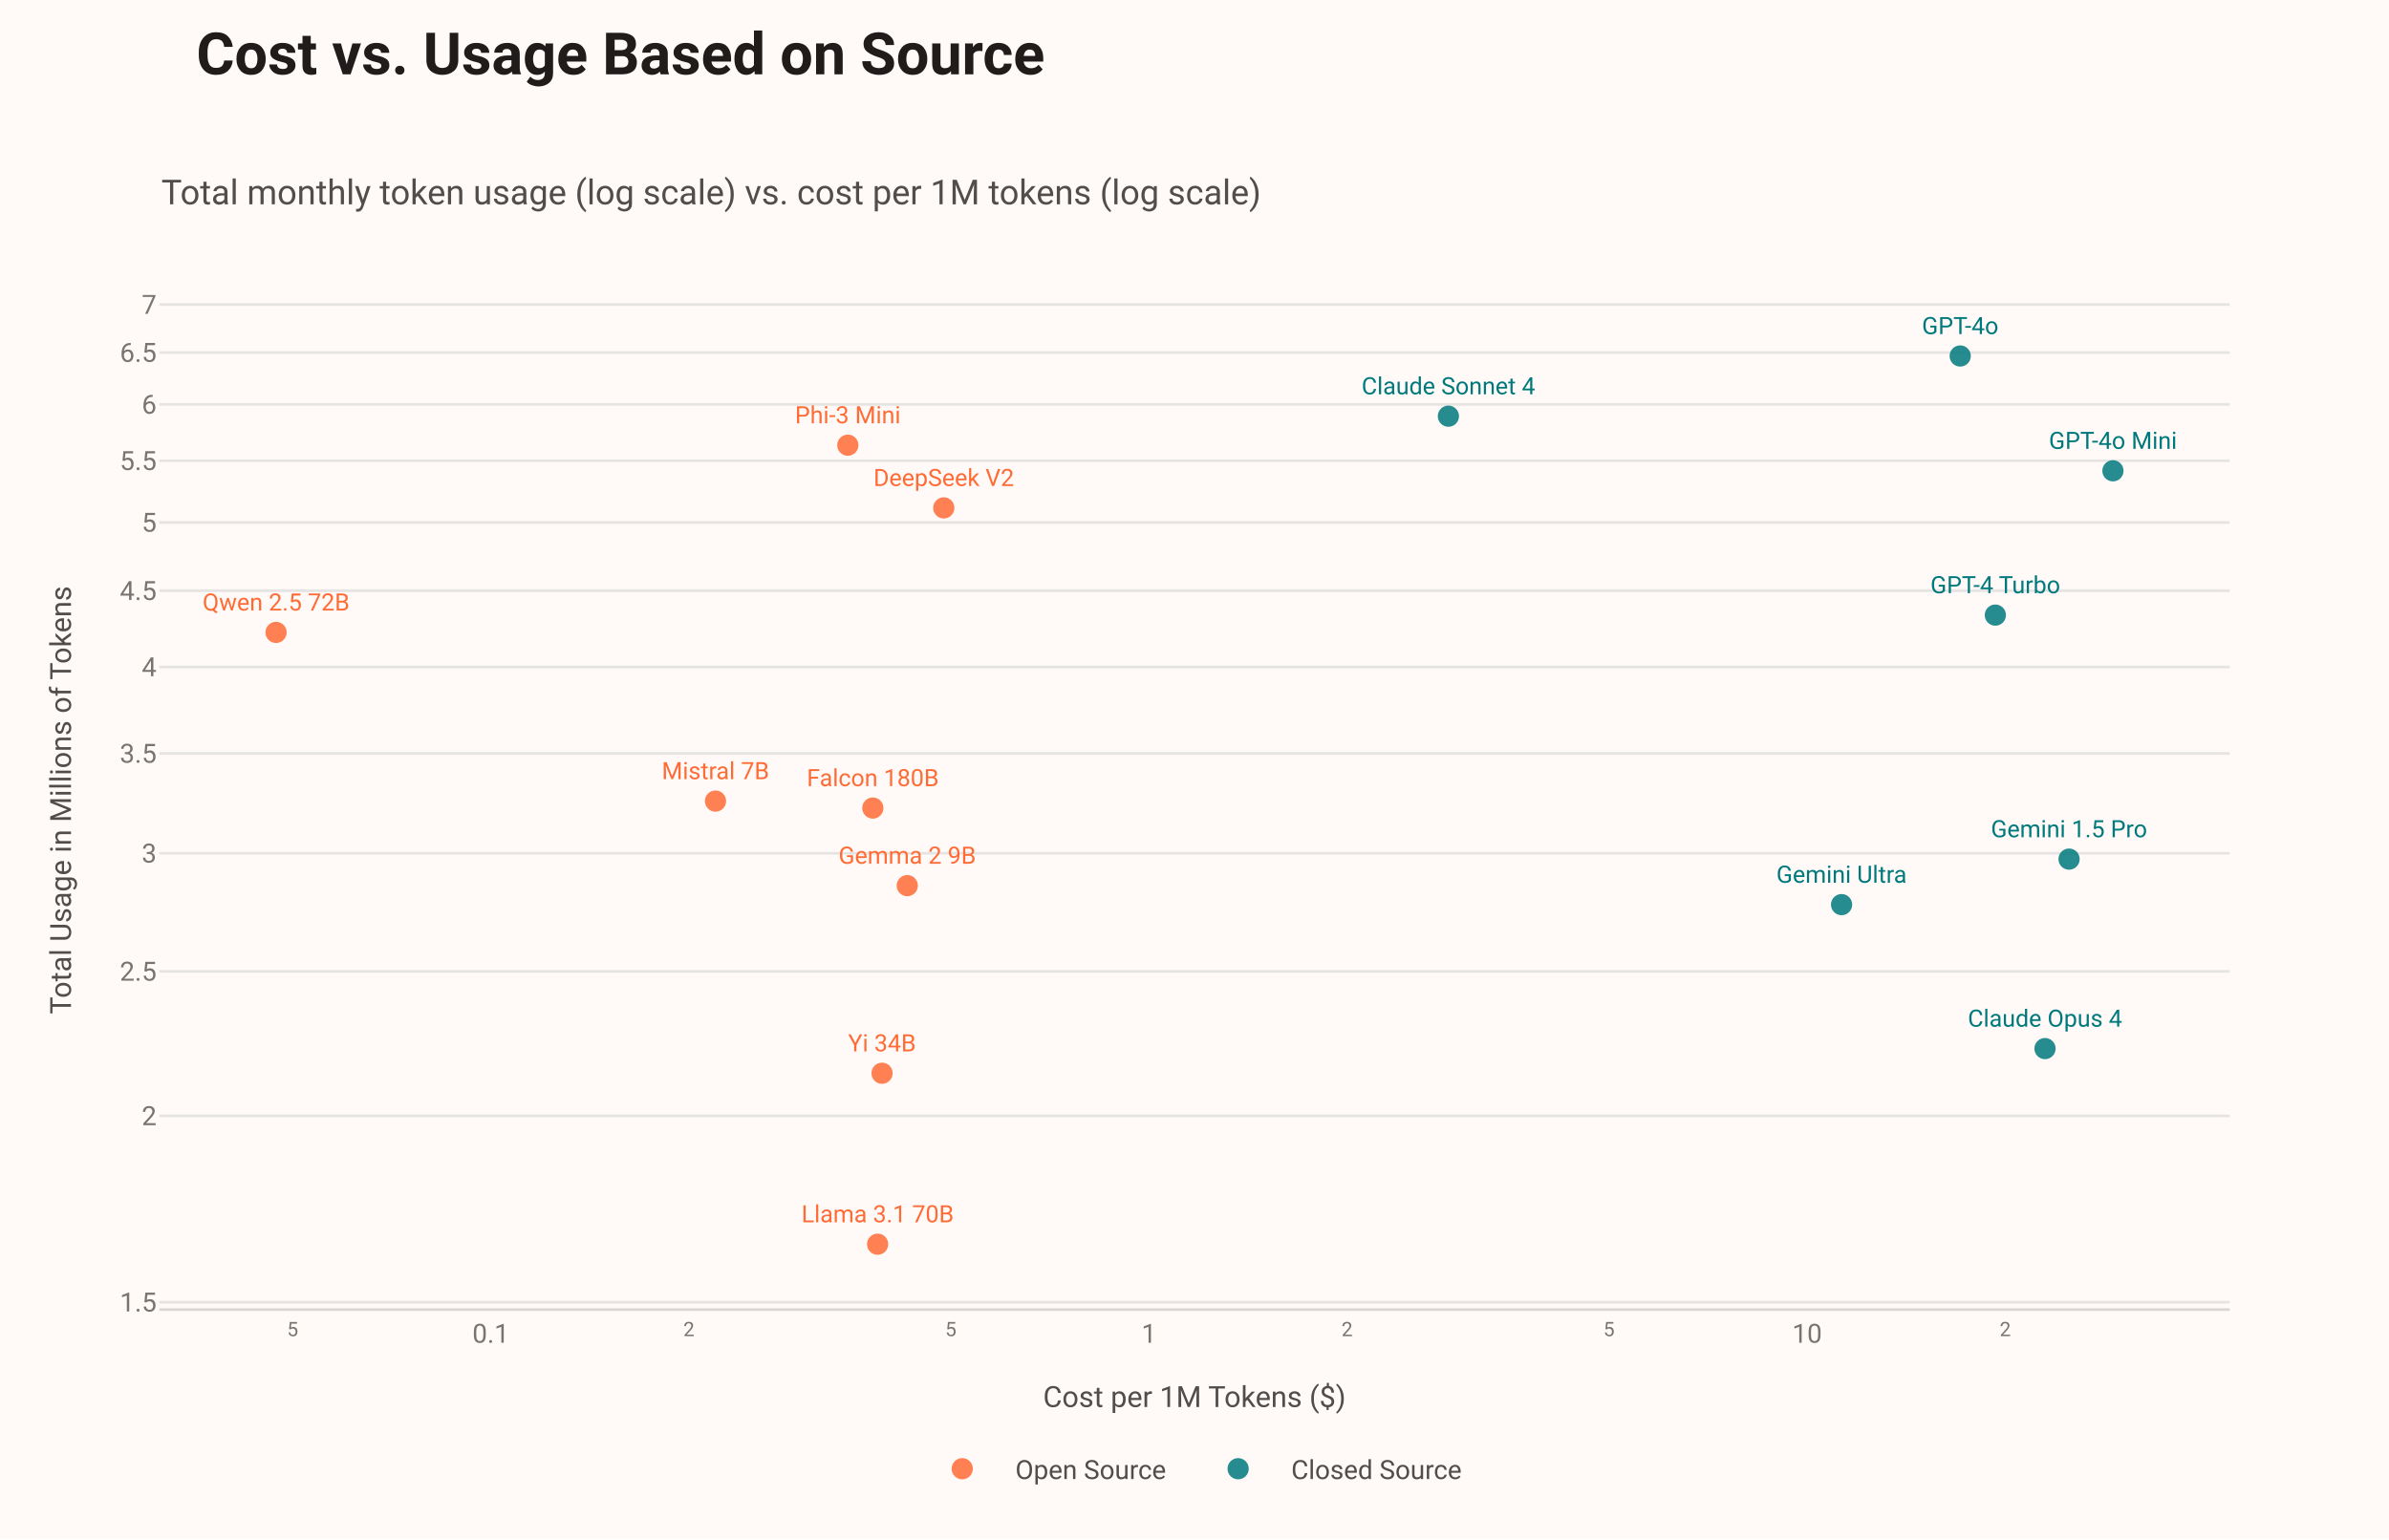
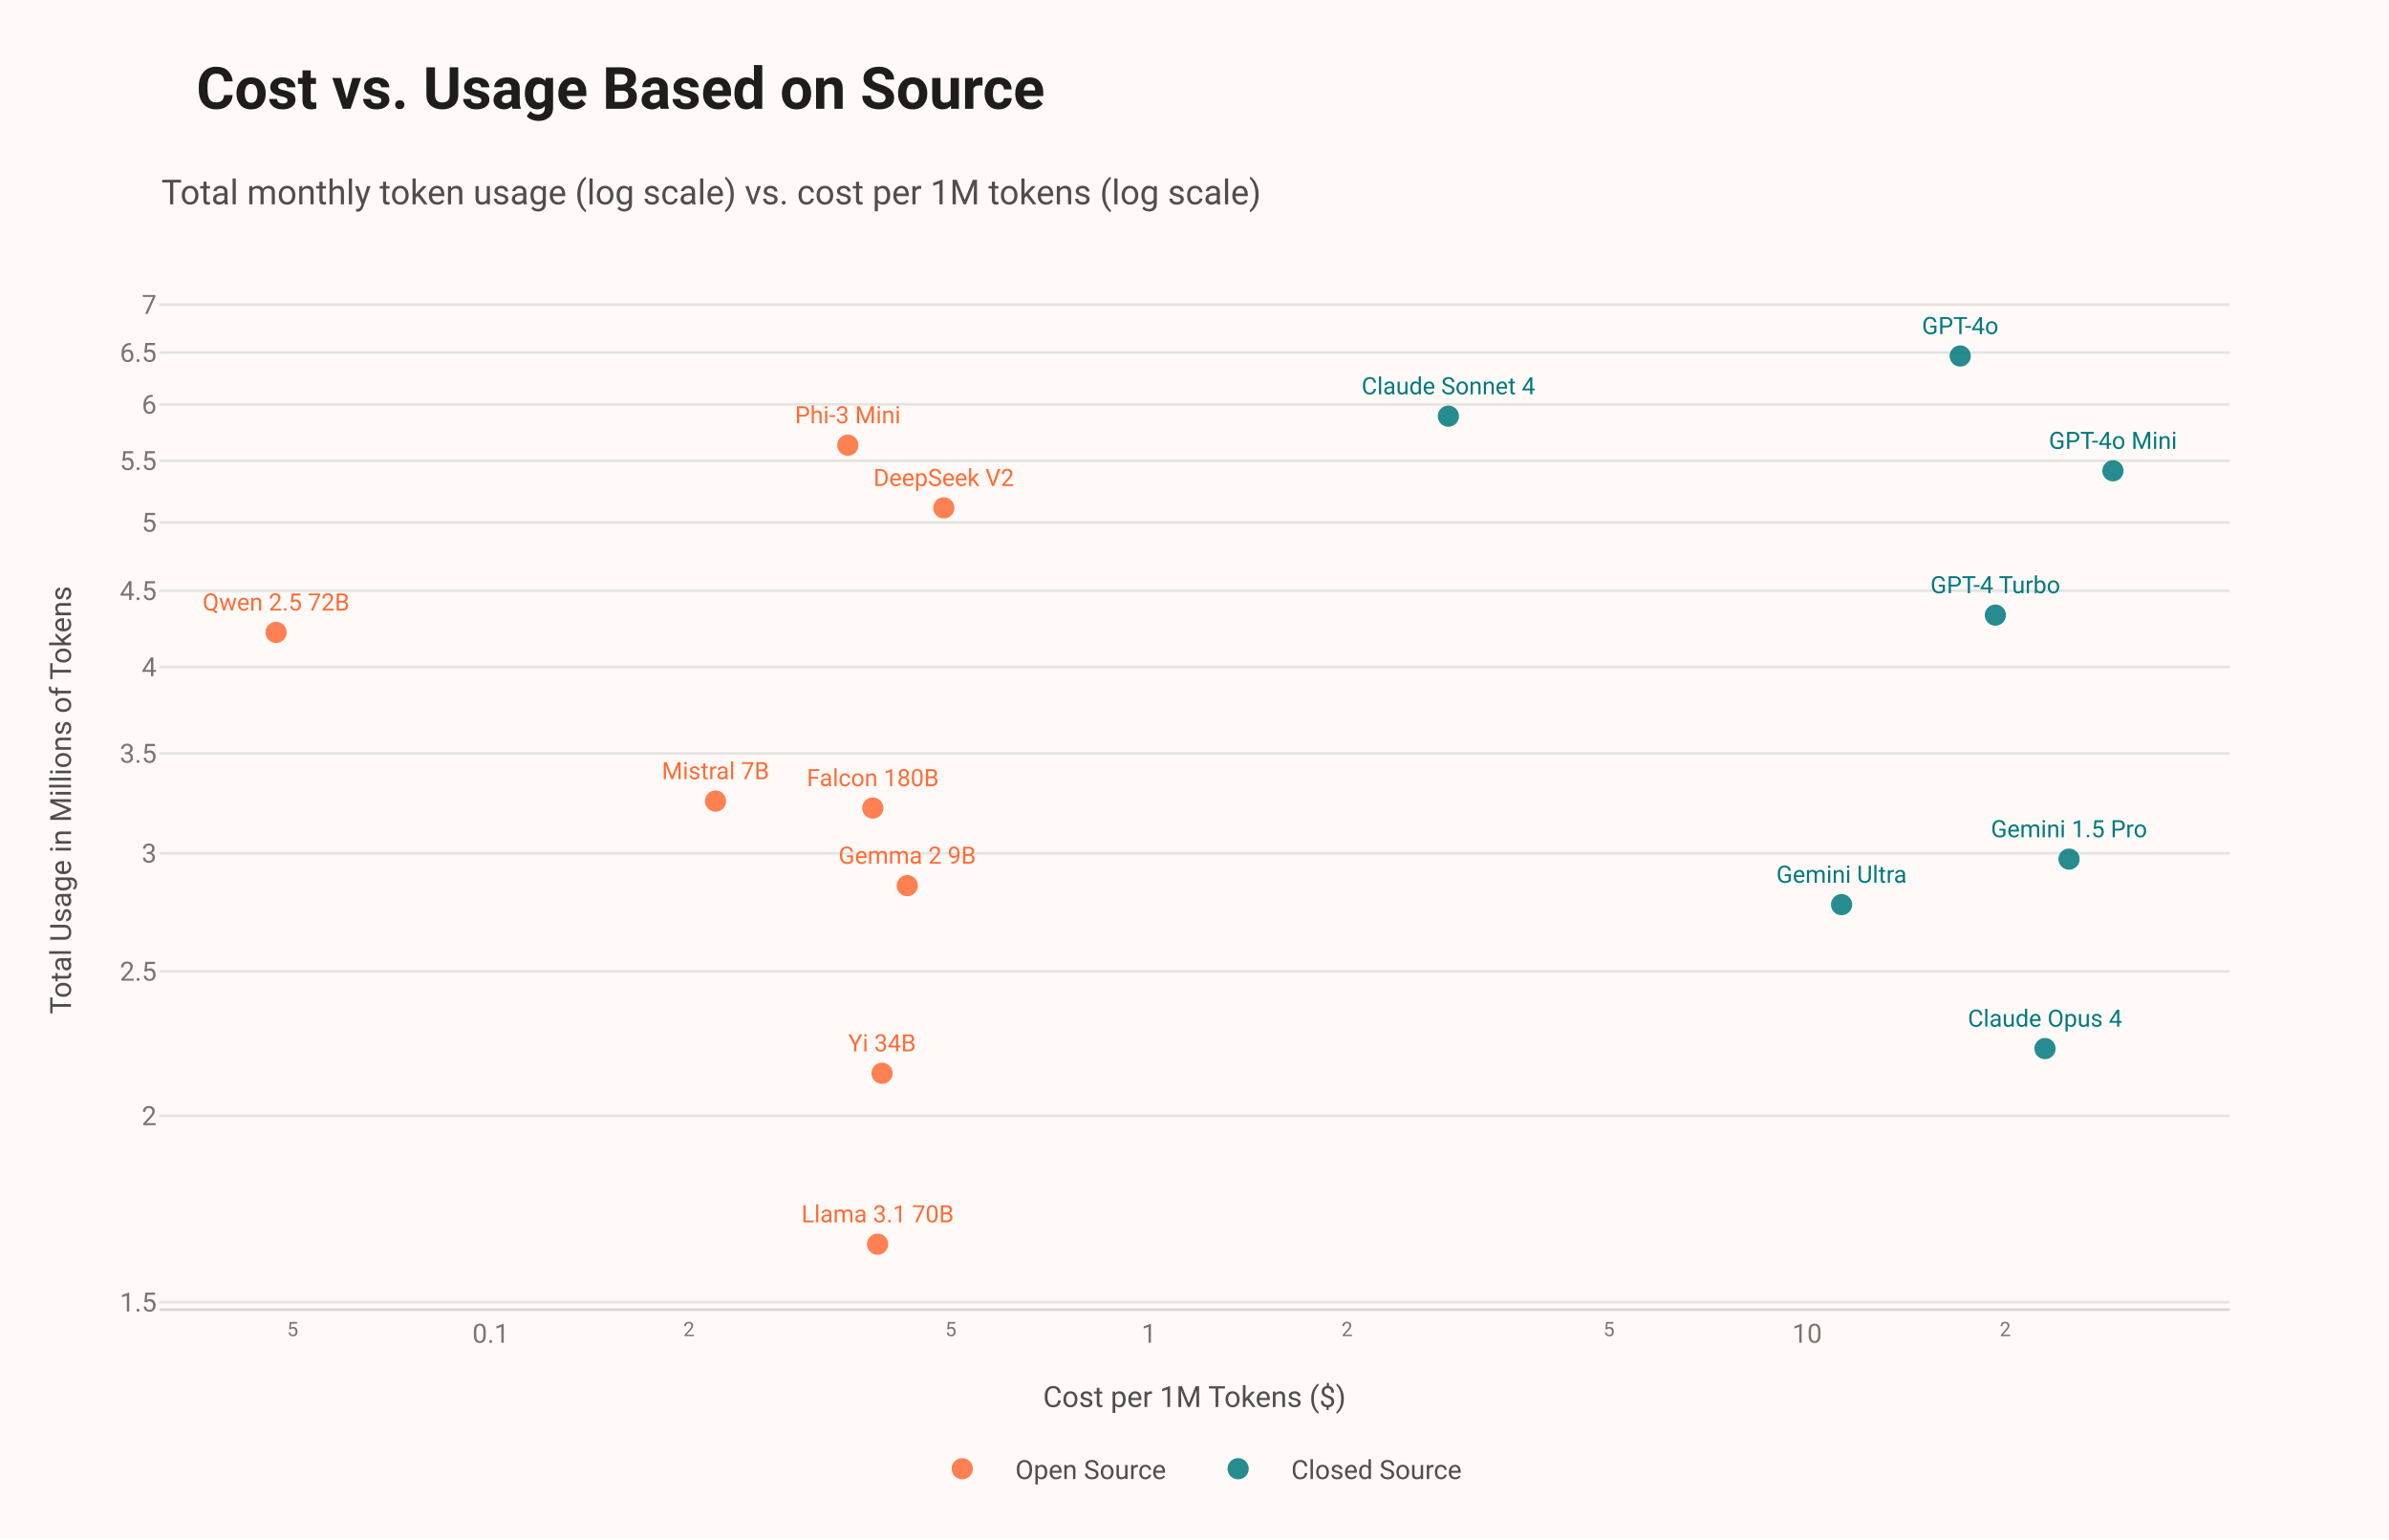
<svg xmlns="http://www.w3.org/2000/svg" class="main-svg" width="900" height="580" style="" viewBox="0 0 900 580">
  <rect x="0" y="0" width="900" height="580" style="fill: rgb(255, 250, 247); fill-opacity: 1;" />
-   <defs id="defs-051cd9">
+   <defs id="defs-a51f7e">
    <g class="clips">
-       <clipPath id="clip051cd9xyplot" class="plotclip">
+       <clipPath id="clipa51f7exyplot" class="plotclip">
        <rect width="780" height="383" />
      </clipPath>
-       <clipPath class="axesclip" id="clip051cd9x">
+       <clipPath class="axesclip" id="clipa51f7ex">
        <rect x="60" y="0" width="780" height="580" />
      </clipPath>
-       <clipPath class="axesclip" id="clip051cd9y">
+       <clipPath class="axesclip" id="clipa51f7ey">
        <rect x="0" y="110" width="900" height="383" />
      </clipPath>
-       <clipPath class="axesclip" id="clip051cd9xy">
+       <clipPath class="axesclip" id="clipa51f7exy">
        <rect x="60" y="110" width="780" height="383" />
      </clipPath>
    </g>
    <g class="gradients" />
    <g class="patterns" />
  </defs>
  <g class="bglayer" />
  <g class="layer-below">
    <g class="imagelayer" />
    <g class="shapelayer" />
  </g>
  <g class="cartesianlayer">
    <g class="subplot xy">
      <g class="layer-subplot">
        <g class="shapelayer" />
        <g class="imagelayer" />
      </g>
      <g class="minor-gridlayer">
        <g class="x" />
        <g class="y" />
      </g>
      <g class="gridlayer">
        <g class="x" />
        <g class="y">
          <path class="ygrid crisp" transform="translate(0,490.71)" d="M60,0h780" style="stroke: rgb(229, 228, 227); stroke-opacity: 1; stroke-width: 1px;" />
          <path class="ygrid crisp" transform="translate(0,420.5)" d="M60,0h780" style="stroke: rgb(229, 228, 227); stroke-opacity: 1; stroke-width: 1px;" />
          <path class="ygrid crisp" transform="translate(0,366.05)" d="M60,0h780" style="stroke: rgb(229, 228, 227); stroke-opacity: 1; stroke-width: 1px;" />
          <path class="ygrid crisp" transform="translate(0,321.55)" d="M60,0h780" style="stroke: rgb(229, 228, 227); stroke-opacity: 1; stroke-width: 1px;" />
          <path class="ygrid crisp" transform="translate(0,283.93)" d="M60,0h780" style="stroke: rgb(229, 228, 227); stroke-opacity: 1; stroke-width: 1px;" />
          <path class="ygrid crisp" transform="translate(0,251.34)" d="M60,0h780" style="stroke: rgb(229, 228, 227); stroke-opacity: 1; stroke-width: 1px;" />
          <path class="ygrid crisp" transform="translate(0,222.6)" d="M60,0h780" style="stroke: rgb(229, 228, 227); stroke-opacity: 1; stroke-width: 1px;" />
          <path class="ygrid crisp" transform="translate(0,196.88)" d="M60,0h780" style="stroke: rgb(229, 228, 227); stroke-opacity: 1; stroke-width: 1px;" />
          <path class="ygrid crisp" transform="translate(0,173.62)" d="M60,0h780" style="stroke: rgb(229, 228, 227); stroke-opacity: 1; stroke-width: 1px;" />
          <path class="ygrid crisp" transform="translate(0,152.39)" d="M60,0h780" style="stroke: rgb(229, 228, 227); stroke-opacity: 1; stroke-width: 1px;" />
          <path class="ygrid crisp" transform="translate(0,132.86)" d="M60,0h780" style="stroke: rgb(229, 228, 227); stroke-opacity: 1; stroke-width: 1px;" />
          <path class="ygrid crisp" transform="translate(0,114.77)" d="M60,0h780" style="stroke: rgb(229, 228, 227); stroke-opacity: 1; stroke-width: 1px;" />
        </g>
      </g>
      <g class="zerolinelayer" />
      <g class="layer-between">
        <g class="shapelayer" />
        <g class="imagelayer" />
      </g>
      <path class="xlines-below" />
      <path class="ylines-below" />
      <g class="overlines-below" />
      <g class="xaxislayer-below" />
      <g class="yaxislayer-below" />
      <g class="overaxes-below" />
      <g class="overplot">
-         <g class="xy" transform="translate(60,110)" clip-path="url(#clip051cd9xyplot)">
+         <g class="xy" transform="translate(60,110)" clip-path="url(#clipa51f7exyplot)">
          <g class="scatterlayer mlayer">
-             <g class="trace scatter tracee9be97" style="stroke-miterlimit: 2; opacity: 1;">
+             <g class="trace scatter trace054cf8" style="stroke-miterlimit: 2; opacity: 1;">
              <g class="fills" />
              <g class="errorbars" />
              <g class="lines" />
              <g class="points">
                <path class="point" transform="translate(270.62,358.85)" d="M4,0A4,4 0 1,1 0,-4A4,4 0 0,1 4,0Z" style="opacity: 0.85; stroke-width: 0px; fill: rgb(255, 107, 53); fill-opacity: 1;" />
                <path class="point" transform="translate(209.55,191.87)" d="M4,0A4,4 0 1,1 0,-4A4,4 0 0,1 4,0Z" style="opacity: 0.85; stroke-width: 0px; fill: rgb(255, 107, 53); fill-opacity: 1;" />
                <path class="point" transform="translate(281.79,223.73)" d="M4,0A4,4 0 1,1 0,-4A4,4 0 0,1 4,0Z" style="opacity: 0.85; stroke-width: 0px; fill: rgb(255, 107, 53); fill-opacity: 1;" />
                <path class="point" transform="translate(259.4,57.76)" d="M4,0A4,4 0 1,1 0,-4A4,4 0 0,1 4,0Z" style="opacity: 0.85; stroke-width: 0px; fill: rgb(255, 107, 53); fill-opacity: 1;" />
                <path class="point" transform="translate(44,128.31)" d="M4,0A4,4 0 1,1 0,-4A4,4 0 0,1 4,0Z" style="opacity: 0.85; stroke-width: 0px; fill: rgb(255, 107, 53); fill-opacity: 1;" />
                <path class="point" transform="translate(295.55,81.39)" d="M4,0A4,4 0 1,1 0,-4A4,4 0 0,1 4,0Z" style="opacity: 0.85; stroke-width: 0px; fill: rgb(255, 107, 53); fill-opacity: 1;" />
                <path class="point" transform="translate(268.82,194.5)" d="M4,0A4,4 0 1,1 0,-4A4,4 0 0,1 4,0Z" style="opacity: 0.85; stroke-width: 0px; fill: rgb(255, 107, 53); fill-opacity: 1;" />
                <path class="point" transform="translate(272.29,294.43)" d="M4,0A4,4 0 1,1 0,-4A4,4 0 0,1 4,0Z" style="opacity: 0.85; stroke-width: 0px; fill: rgb(255, 107, 53); fill-opacity: 1;" />
              </g>
              <g class="text">
                <g class="textpoint" transform="translate(0,-8.25)">
                  <text x="270.62" y="358.85" text-anchor="middle" style="font-family: Montserrat, Roboto, sans-serif; font-size: 9px; fill: rgb(255, 107, 53); fill-opacity: 1; white-space: pre;">Llama 3.1 70B</text>
                </g>
                <g class="textpoint" transform="translate(0,-8.25)">
                  <text x="209.55" y="191.87" text-anchor="middle" style="font-family: Montserrat, Roboto, sans-serif; font-size: 9px; fill: rgb(255, 107, 53); fill-opacity: 1; white-space: pre;">Mistral 7B</text>
                </g>
                <g class="textpoint" transform="translate(0,-8.25)">
                  <text x="281.79" y="223.73" text-anchor="middle" style="font-family: Montserrat, Roboto, sans-serif; font-size: 9px; fill: rgb(255, 107, 53); fill-opacity: 1; white-space: pre;">Gemma 2 9B</text>
                </g>
                <g class="textpoint" transform="translate(0,-8.25)">
                  <text x="259.4" y="57.76" text-anchor="middle" style="font-family: Montserrat, Roboto, sans-serif; font-size: 9px; fill: rgb(255, 107, 53); fill-opacity: 1; white-space: pre;">Phi-3 Mini</text>
                </g>
                <g class="textpoint" transform="translate(0,-8.25)">
                  <text x="44" y="128.31" text-anchor="middle" style="font-family: Montserrat, Roboto, sans-serif; font-size: 9px; fill: rgb(255, 107, 53); fill-opacity: 1; white-space: pre;">Qwen 2.5 72B</text>
                </g>
                <g class="textpoint" transform="translate(0,-8.25)">
                  <text x="295.55" y="81.39" text-anchor="middle" style="font-family: Montserrat, Roboto, sans-serif; font-size: 9px; fill: rgb(255, 107, 53); fill-opacity: 1; white-space: pre;">DeepSeek V2</text>
                </g>
                <g class="textpoint" transform="translate(0,-8.25)">
                  <text x="268.82" y="194.5" text-anchor="middle" style="font-family: Montserrat, Roboto, sans-serif; font-size: 9px; fill: rgb(255, 107, 53); fill-opacity: 1; white-space: pre;">Falcon 180B</text>
                </g>
                <g class="textpoint" transform="translate(0,-8.25)">
                  <text x="272.29" y="294.43" text-anchor="middle" style="font-family: Montserrat, Roboto, sans-serif; font-size: 9px; fill: rgb(255, 107, 53); fill-opacity: 1; white-space: pre;">Yi 34B</text>
                </g>
              </g>
            </g>
-             <g class="trace scatter tracee8f2ac" style="stroke-miterlimit: 2; opacity: 1;">
+             <g class="trace scatter tracef23be8" style="stroke-miterlimit: 2; opacity: 1;">
              <g class="fills" />
              <g class="errorbars" />
              <g class="lines" />
              <g class="points">
                <path class="point" transform="translate(678.46,24.15)" d="M4,0A4,4 0 1,1 0,-4A4,4 0 0,1 4,0Z" style="opacity: 0.85; stroke-width: 0px; fill: rgb(0, 121, 125); fill-opacity: 1;" />
                <path class="point" transform="translate(485.65,46.83)" d="M4,0A4,4 0 1,1 0,-4A4,4 0 0,1 4,0Z" style="opacity: 0.85; stroke-width: 0px; fill: rgb(0, 121, 125); fill-opacity: 1;" />
                <path class="point" transform="translate(719.47,213.74)" d="M4,0A4,4 0 1,1 0,-4A4,4 0 0,1 4,0Z" style="opacity: 0.85; stroke-width: 0px; fill: rgb(0, 121, 125); fill-opacity: 1;" />
                <path class="point" transform="translate(691.7,121.79)" d="M4,0A4,4 0 1,1 0,-4A4,4 0 0,1 4,0Z" style="opacity: 0.85; stroke-width: 0px; fill: rgb(0, 121, 125); fill-opacity: 1;" />
                <path class="point" transform="translate(710.41,285.14)" d="M4,0A4,4 0 1,1 0,-4A4,4 0 0,1 4,0Z" style="opacity: 0.85; stroke-width: 0px; fill: rgb(0, 121, 125); fill-opacity: 1;" />
                <path class="point" transform="translate(633.77,230.89)" d="M4,0A4,4 0 1,1 0,-4A4,4 0 0,1 4,0Z" style="opacity: 0.85; stroke-width: 0px; fill: rgb(0, 121, 125); fill-opacity: 1;" />
                <path class="point" transform="translate(736,67.41)" d="M4,0A4,4 0 1,1 0,-4A4,4 0 0,1 4,0Z" style="opacity: 0.85; stroke-width: 0px; fill: rgb(0, 121, 125); fill-opacity: 1;" />
              </g>
              <g class="text">
                <g class="textpoint" transform="translate(0,-8.25)">
                  <text x="678.46" y="24.15" text-anchor="middle" style="font-family: Montserrat, Roboto, sans-serif; font-size: 9px; fill: rgb(0, 121, 125); fill-opacity: 1; white-space: pre;">GPT-4o</text>
                </g>
                <g class="textpoint" transform="translate(0,-8.25)">
                  <text x="485.65" y="46.83" text-anchor="middle" style="font-family: Montserrat, Roboto, sans-serif; font-size: 9px; fill: rgb(0, 121, 125); fill-opacity: 1; white-space: pre;">Claude Sonnet 4</text>
                </g>
                <g class="textpoint" transform="translate(0,-8.25)">
                  <text x="719.47" y="213.74" text-anchor="middle" style="font-family: Montserrat, Roboto, sans-serif; font-size: 9px; fill: rgb(0, 121, 125); fill-opacity: 1; white-space: pre;">Gemini 1.5 Pro</text>
                </g>
                <g class="textpoint" transform="translate(0,-8.25)">
                  <text x="691.7" y="121.79" text-anchor="middle" style="font-family: Montserrat, Roboto, sans-serif; font-size: 9px; fill: rgb(0, 121, 125); fill-opacity: 1; white-space: pre;">GPT-4 Turbo</text>
                </g>
                <g class="textpoint" transform="translate(0,-8.25)">
                  <text x="710.41" y="285.14" text-anchor="middle" style="font-family: Montserrat, Roboto, sans-serif; font-size: 9px; fill: rgb(0, 121, 125); fill-opacity: 1; white-space: pre;">Claude Opus 4</text>
                </g>
                <g class="textpoint" transform="translate(0,-8.25)">
                  <text x="633.77" y="230.89" text-anchor="middle" style="font-family: Montserrat, Roboto, sans-serif; font-size: 9px; fill: rgb(0, 121, 125); fill-opacity: 1; white-space: pre;">Gemini Ultra</text>
                </g>
                <g class="textpoint" transform="translate(0,-8.25)">
                  <text x="736" y="67.41" text-anchor="middle" style="font-family: Montserrat, Roboto, sans-serif; font-size: 9px; fill: rgb(0, 121, 125); fill-opacity: 1; white-space: pre;">GPT-4o Mini</text>
                </g>
              </g>
            </g>
          </g>
        </g>
      </g>
      <g class="zerolinelayer-above" />
      <path class="xlines-above crisp" d="M60,493.5H840" style="fill: none; stroke-width: 1px; stroke: rgb(217, 214, 213); stroke-opacity: 1;" />
      <path class="ylines-above crisp" d="M0,0" style="fill: none;" />
      <g class="overlines-above" />
      <g class="xaxislayer-above">
        <g class="xtick">
          <text text-anchor="middle" x="0" y="503.5" transform="translate(110.25,0)" style="font-family: Montserrat, Roboto, sans-serif; font-size: 7.5px; fill: rgb(122, 116, 112); fill-opacity: 1; white-space: pre;">5</text>
        </g>
        <g class="xtick">
          <text text-anchor="middle" x="0" y="506" style="font-family: Montserrat, Roboto, sans-serif; font-size: 10px; fill: rgb(122, 116, 112); fill-opacity: 1; white-space: pre;" transform="translate(184.89,0)">0.1</text>
        </g>
        <g class="xtick">
          <text text-anchor="middle" x="0" y="503.5" style="font-family: Montserrat, Roboto, sans-serif; font-size: 7.5px; fill: rgb(122, 116, 112); fill-opacity: 1; white-space: pre;" transform="translate(259.53,0)">2</text>
        </g>
        <g class="xtick">
          <text text-anchor="middle" x="0" y="503.5" style="font-family: Montserrat, Roboto, sans-serif; font-size: 7.5px; fill: rgb(122, 116, 112); fill-opacity: 1; white-space: pre;" transform="translate(358.2,0)">5</text>
        </g>
        <g class="xtick">
          <text text-anchor="middle" x="0" y="506" style="font-family: Montserrat, Roboto, sans-serif; font-size: 10px; fill: rgb(122, 116, 112); fill-opacity: 1; white-space: pre;" transform="translate(432.84,0)">1</text>
        </g>
        <g class="xtick">
          <text text-anchor="middle" x="0" y="503.5" style="font-family: Montserrat, Roboto, sans-serif; font-size: 7.5px; fill: rgb(122, 116, 112); fill-opacity: 1; white-space: pre;" transform="translate(507.48,0)">2</text>
        </g>
        <g class="xtick">
          <text text-anchor="middle" x="0" y="503.5" style="font-family: Montserrat, Roboto, sans-serif; font-size: 7.5px; fill: rgb(122, 116, 112); fill-opacity: 1; white-space: pre;" transform="translate(606.15,0)">5</text>
        </g>
        <g class="xtick">
          <text text-anchor="middle" x="0" y="506" style="font-family: Montserrat, Roboto, sans-serif; font-size: 10px; fill: rgb(122, 116, 112); fill-opacity: 1; white-space: pre;" transform="translate(680.79,0)">10</text>
        </g>
        <g class="xtick">
          <text text-anchor="middle" x="0" y="503.5" style="font-family: Montserrat, Roboto, sans-serif; font-size: 7.5px; fill: rgb(122, 116, 112); fill-opacity: 1; white-space: pre;" transform="translate(755.43,0)">2</text>
        </g>
      </g>
      <g class="yaxislayer-above">
        <g class="ytick">
          <text text-anchor="end" x="59" y="3.5" transform="translate(0,490.71)" style="font-family: Montserrat, Roboto, sans-serif; font-size: 10px; fill: rgb(122, 116, 112); fill-opacity: 1; white-space: pre;">1.5</text>
        </g>
        <g class="ytick">
          <text text-anchor="end" x="59" y="3.5" style="font-family: Montserrat, Roboto, sans-serif; font-size: 10px; fill: rgb(122, 116, 112); fill-opacity: 1; white-space: pre;" transform="translate(0,420.5)">2</text>
        </g>
        <g class="ytick">
          <text text-anchor="end" x="59" y="3.5" style="font-family: Montserrat, Roboto, sans-serif; font-size: 10px; fill: rgb(122, 116, 112); fill-opacity: 1; white-space: pre;" transform="translate(0,366.05)">2.5</text>
        </g>
        <g class="ytick">
          <text text-anchor="end" x="59" y="3.5" style="font-family: Montserrat, Roboto, sans-serif; font-size: 10px; fill: rgb(122, 116, 112); fill-opacity: 1; white-space: pre;" transform="translate(0,321.55)">3</text>
        </g>
        <g class="ytick">
          <text text-anchor="end" x="59" y="3.5" style="font-family: Montserrat, Roboto, sans-serif; font-size: 10px; fill: rgb(122, 116, 112); fill-opacity: 1; white-space: pre;" transform="translate(0,283.93)">3.5</text>
        </g>
        <g class="ytick">
          <text text-anchor="end" x="59" y="3.5" style="font-family: Montserrat, Roboto, sans-serif; font-size: 10px; fill: rgb(122, 116, 112); fill-opacity: 1; white-space: pre;" transform="translate(0,251.34)">4</text>
        </g>
        <g class="ytick">
          <text text-anchor="end" x="59" y="3.5" style="font-family: Montserrat, Roboto, sans-serif; font-size: 10px; fill: rgb(122, 116, 112); fill-opacity: 1; white-space: pre;" transform="translate(0,222.6)">4.5</text>
        </g>
        <g class="ytick">
          <text text-anchor="end" x="59" y="3.5" style="font-family: Montserrat, Roboto, sans-serif; font-size: 10px; fill: rgb(122, 116, 112); fill-opacity: 1; white-space: pre;" transform="translate(0,196.88)">5</text>
        </g>
        <g class="ytick">
          <text text-anchor="end" x="59" y="3.5" style="font-family: Montserrat, Roboto, sans-serif; font-size: 10px; fill: rgb(122, 116, 112); fill-opacity: 1; white-space: pre;" transform="translate(0,173.62)">5.5</text>
        </g>
        <g class="ytick">
          <text text-anchor="end" x="59" y="3.5" style="font-family: Montserrat, Roboto, sans-serif; font-size: 10px; fill: rgb(122, 116, 112); fill-opacity: 1; white-space: pre;" transform="translate(0,152.39)">6</text>
        </g>
        <g class="ytick">
          <text text-anchor="end" x="59" y="3.5" style="font-family: Montserrat, Roboto, sans-serif; font-size: 10px; fill: rgb(122, 116, 112); fill-opacity: 1; white-space: pre;" transform="translate(0,132.86)">6.5</text>
        </g>
        <g class="ytick">
          <text text-anchor="end" x="59" y="3.5" style="font-family: Montserrat, Roboto, sans-serif; font-size: 10px; fill: rgb(122, 116, 112); fill-opacity: 1; white-space: pre;" transform="translate(0,114.77)">7</text>
        </g>
      </g>
      <g class="overaxes-above" />
    </g>
  </g>
  <g class="polarlayer" />
  <g class="smithlayer" />
  <g class="ternarylayer" />
  <g class="geolayer" />
  <g class="funnelarealayer" />
  <g class="pielayer" />
  <g class="iciclelayer" />
  <g class="treemaplayer" />
  <g class="sunburstlayer" />
  <g class="glimages" />
-   <defs id="topdefs-051cd9">
+   <defs id="topdefs-a51f7e">
    <g class="clips" />
-     <clipPath id="legend051cd9">
+     <clipPath id="legenda51f7e">
      <rect width="215" height="29" x="0" y="0" />
    </clipPath>
  </defs>
  <g class="layer-above">
    <g class="imagelayer" />
    <g class="shapelayer" />
  </g>
  <g class="infolayer">
    <g class="legend" pointer-events="all" transform="translate(342.5,538.96)">
      <rect class="bg" shape-rendering="crispEdges" style="stroke: rgb(68, 68, 68); stroke-opacity: 1; fill: rgb(0, 0, 0); fill-opacity: 0; stroke-width: 0px;" width="215" height="29" x="0" y="0" />
-       <g class="scrollbox" transform="" clip-path="url(#legend051cd9)">
+       <g class="scrollbox" transform="" clip-path="url(#legenda51f7e)">
        <g class="groups">
          <g class="traces" transform="translate(0,14.5)" style="opacity: 1;">
            <text class="legendtext" text-anchor="start" x="40" y="3.9" style="font-family: Montserrat, Roboto, sans-serif; font-size: 10px; fill: rgb(82, 77, 75); fill-opacity: 1; white-space: pre;">Open Source</text>
            <g class="layers" style="opacity: 1;">
              <g class="legendfill" />
              <g class="legendlines" />
              <g class="legendsymbols">
                <g class="legendpoints">
                  <path class="scatterpts" transform="translate(20,0)" d="M4,0A4,4 0 1,1 0,-4A4,4 0 0,1 4,0Z" style="opacity: 0.85; stroke-width: 0px; fill: rgb(255, 107, 53); fill-opacity: 1;" />
                </g>
              </g>
            </g>
            <rect class="legendtoggle" x="0" y="-9.5" width="101.438" height="19" style="fill: rgb(0, 0, 0); fill-opacity: 0;" />
          </g>
          <g class="traces" transform="translate(103.9375,14.5)" style="opacity: 1;">
            <text class="legendtext" text-anchor="start" x="40" y="3.9" style="font-family: Montserrat, Roboto, sans-serif; font-size: 10px; fill: rgb(82, 77, 75); fill-opacity: 1; white-space: pre;">Closed Source</text>
            <g class="layers" style="opacity: 1;">
              <g class="legendfill" />
              <g class="legendlines" />
              <g class="legendsymbols">
                <g class="legendpoints">
                  <path class="scatterpts" transform="translate(20,0)" d="M4,0A4,4 0 1,1 0,-4A4,4 0 0,1 4,0Z" style="opacity: 0.85; stroke-width: 0px; fill: rgb(0, 121, 125); fill-opacity: 1;" />
                </g>
              </g>
            </g>
            <rect class="legendtoggle" x="0" y="-9.5" width="108.094" height="19" style="fill: rgb(0, 0, 0); fill-opacity: 0;" />
          </g>
        </g>
      </g>
      <rect class="scrollbar" rx="20" ry="3" width="0" height="0" style="fill: rgb(128, 139, 164); fill-opacity: 1;" x="0" y="0" />
    </g>
    <g class="g-gtitle" />
    <g class="g-xtitle">
      <text class="xtitle" x="450" y="530.2" text-anchor="middle" style="opacity: 1; font-family: Montserrat, Roboto, sans-serif; font-size: 11px; fill: rgb(82, 77, 75); fill-opacity: 1; white-space: pre;">Cost per 1M Tokens ($)</text>
    </g>
    <g class="g-ytitle">
      <text class="ytitle" transform="rotate(-90,26.74375,301.5)" x="26.744" y="301.5" text-anchor="middle" style="opacity: 1; font-family: Montserrat, Roboto, sans-serif; font-size: 11px; fill: rgb(82, 77, 75); fill-opacity: 1; white-space: pre;">Total Usage in Millions of Tokens</text>
    </g>
    <g class="annotation" data-index="0" style="opacity: 1;">
-       <g class="annotation-text-g" transform="rotate(0,234,20.5)">
-         <g class="cursor-pointer" transform="translate(60,6)">
+       <g class="annotation-text-g" transform="rotate(0,234,33.5)">
+         <g class="cursor-pointer" transform="translate(60,19)">
          <rect class="bg" x="0.5" y="0.5" width="347" height="28" style="stroke-width: 1px; stroke: rgb(0, 0, 0); stroke-opacity: 0; fill: rgb(0, 0, 0); fill-opacity: 0;" />
          <text class="annotation-text" text-anchor="middle" x="173.781" y="22" style="font-family: Montserrat, Roboto, sans-serif; font-size: 22px; fill: rgb(31, 28, 27); fill-opacity: 1; white-space: pre;">
            <tspan style="font-weight:bold">Cost vs. Usage Based on Source</tspan>
          </text>
        </g>
      </g>
    </g>
    <g class="annotation" data-index="1" style="opacity: 1;">
      <g class="annotation-text-g" transform="rotate(0,268,72.5)">
        <g class="cursor-pointer" transform="translate(60,63)">
          <rect class="bg" x="0.5" y="0.5" width="415" height="18" style="stroke-width: 1px; stroke: rgb(0, 0, 0); stroke-opacity: 0; fill: rgb(0, 0, 0); fill-opacity: 0;" />
          <text class="annotation-text" text-anchor="middle" x="207.93" y="14" style="font-family: Montserrat, Roboto, sans-serif; font-size: 13px; fill: rgb(82, 77, 75); fill-opacity: 1; white-space: pre;">Total monthly token usage (log scale) vs. cost per 1M tokens (log scale)</text>
        </g>
      </g>
    </g>
  </g>
</svg>
